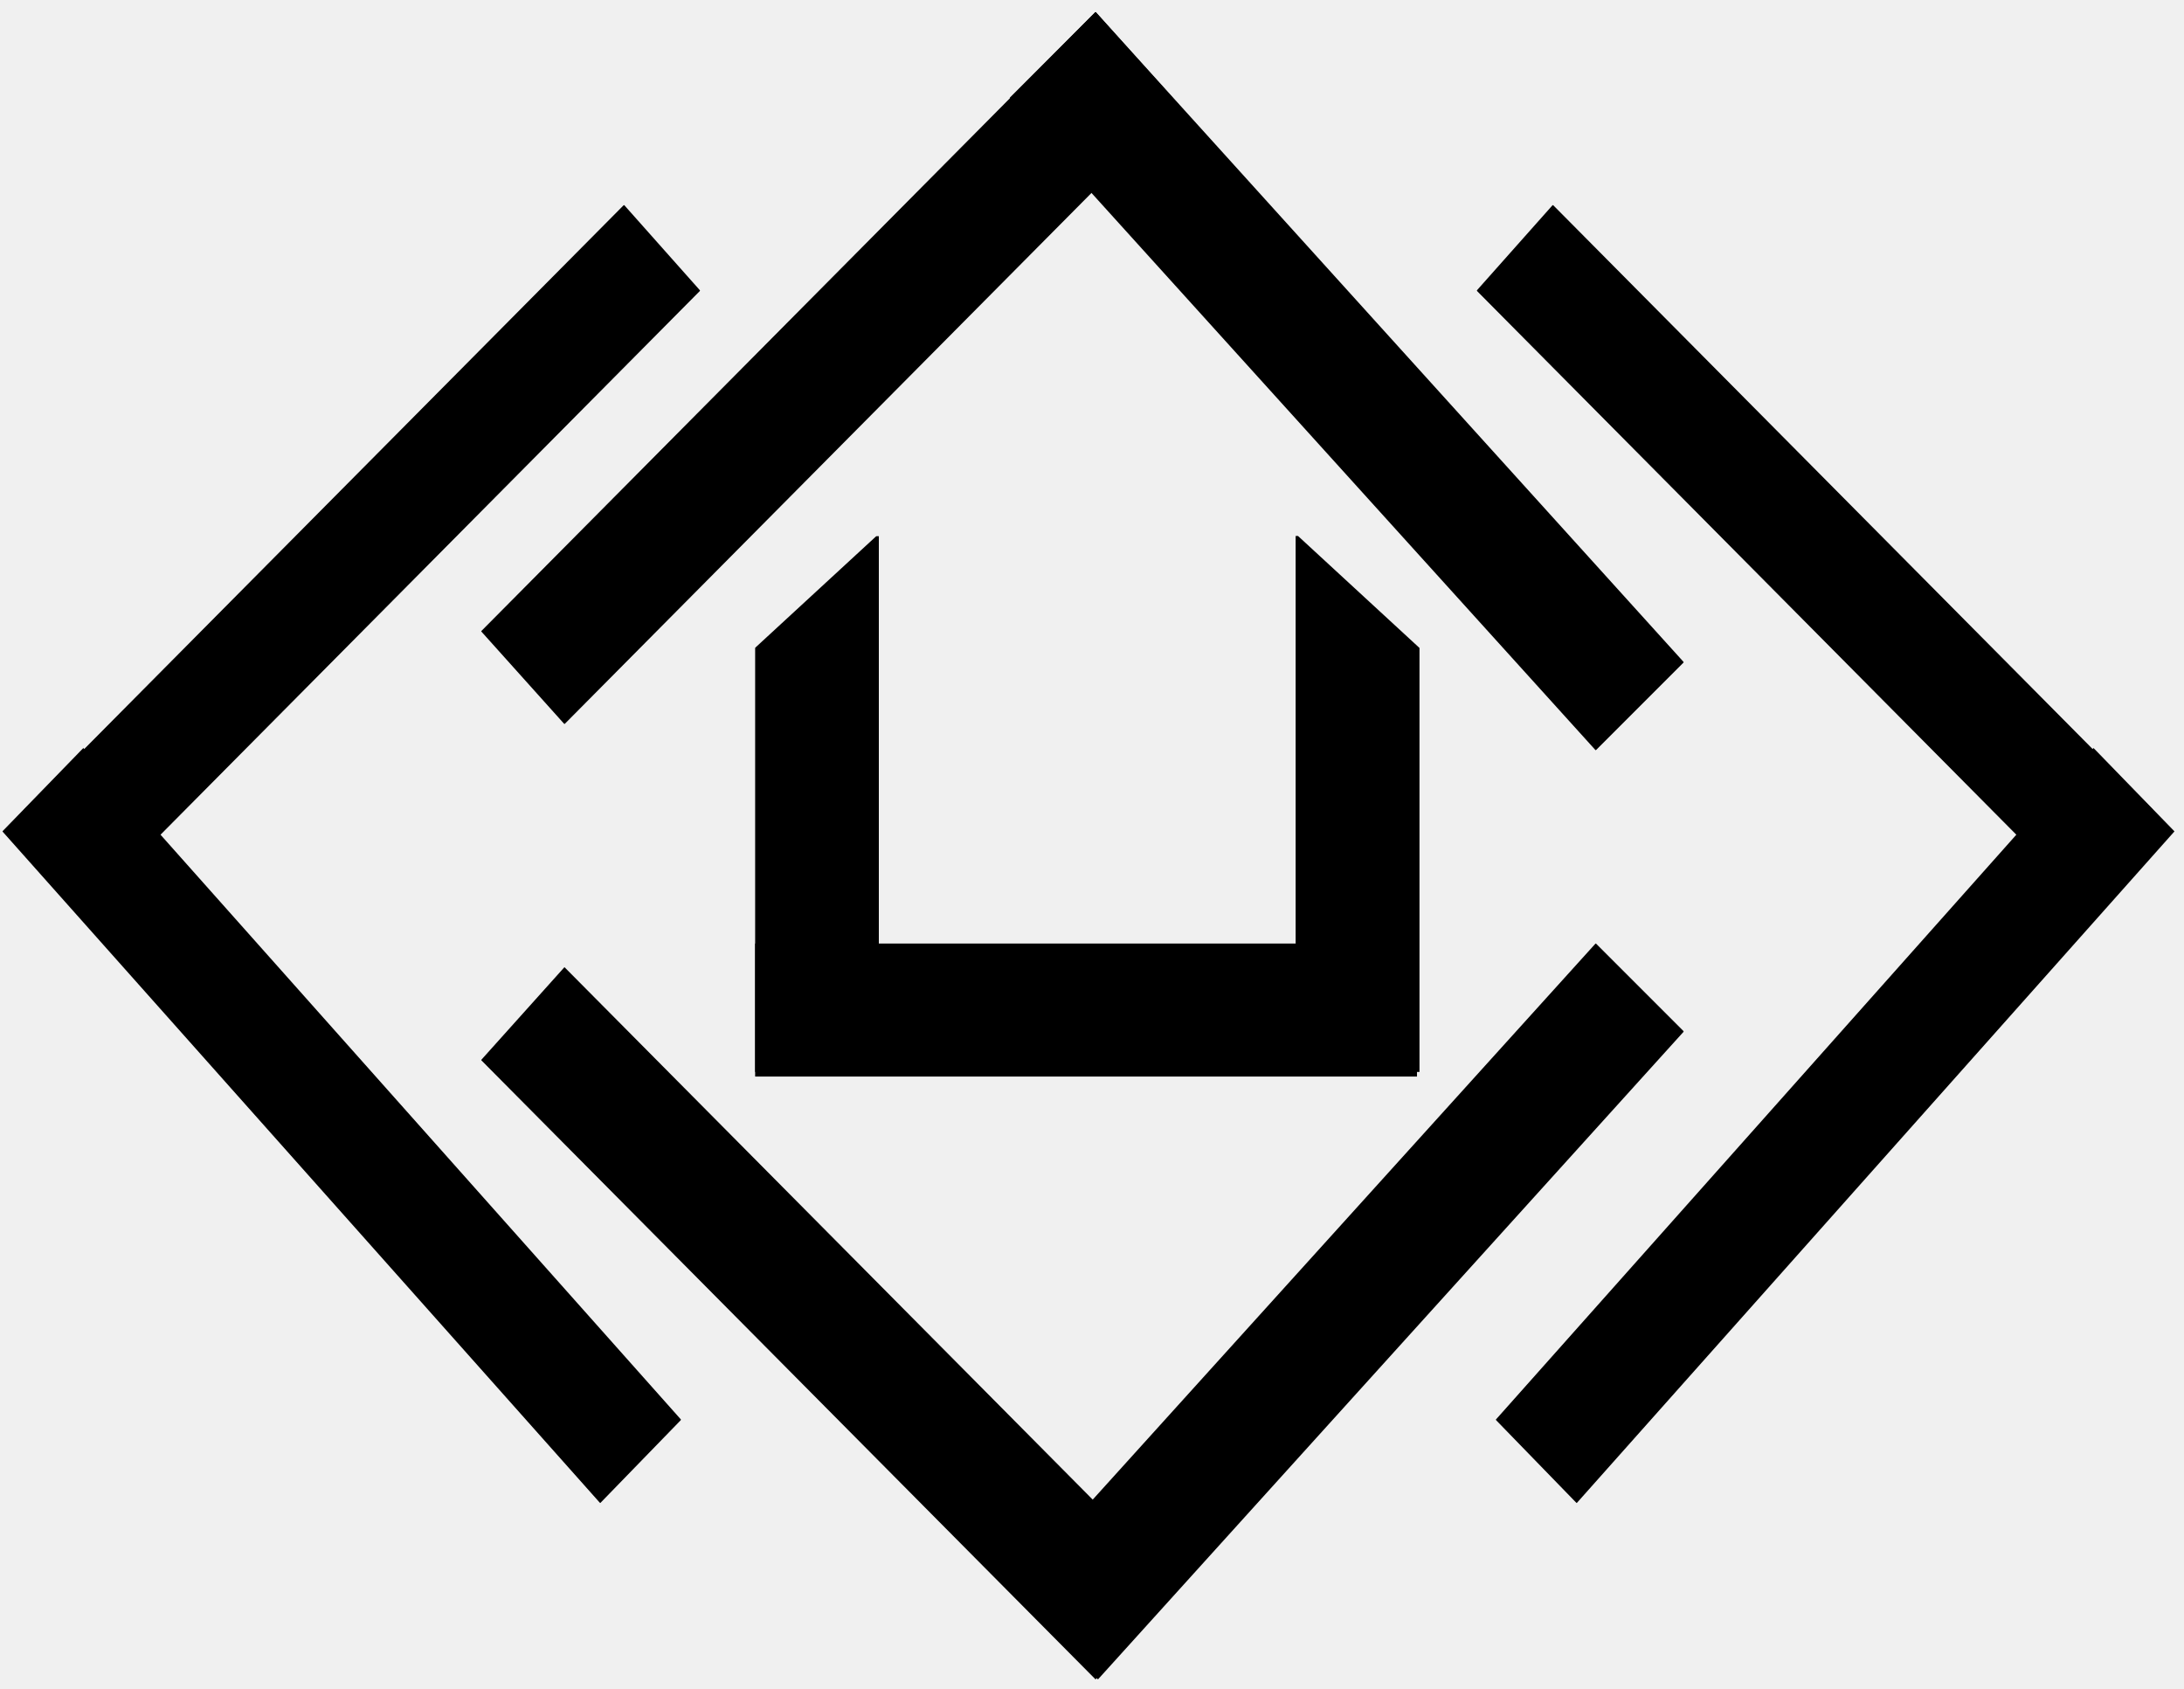
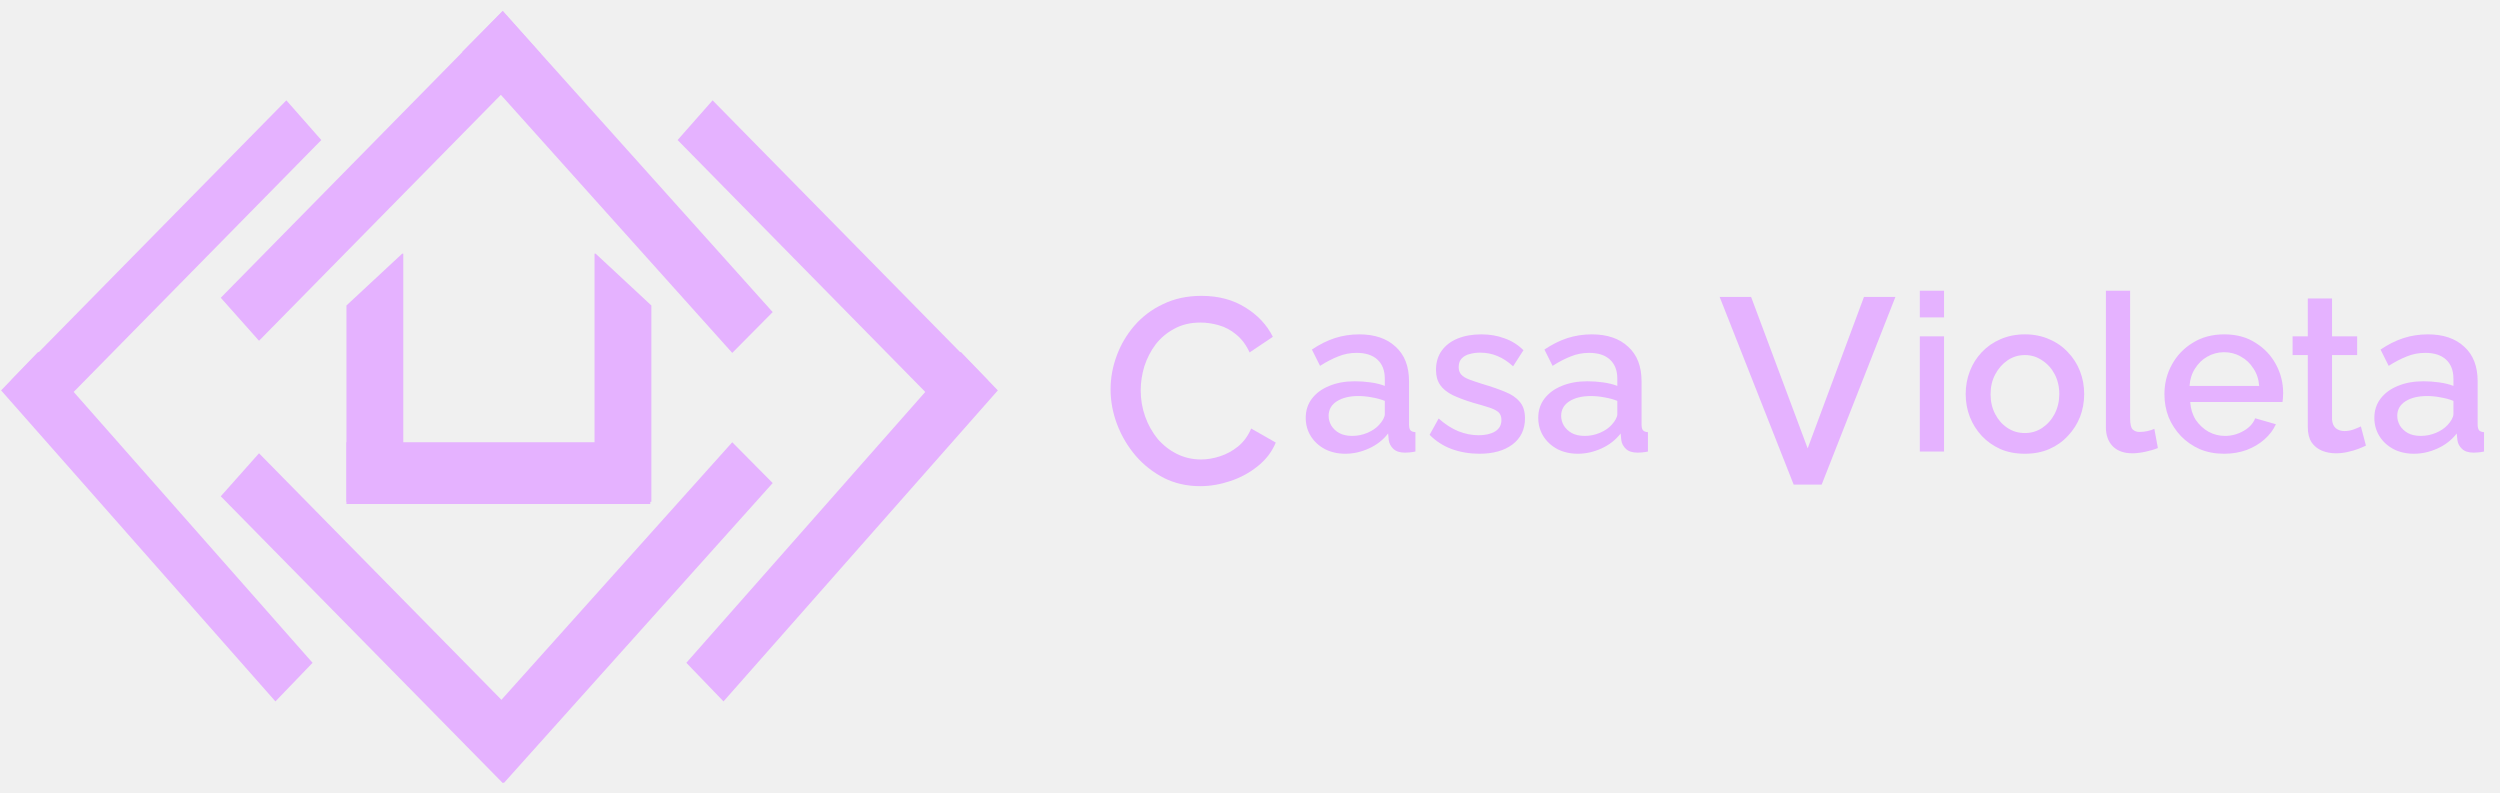
- <svg xmlns="http://www.w3.org/2000/svg" version="1.1" id="Capa_1" x="0px" y="0px" viewBox="0 0 91.7 70.9" style="enable-background:new 0 0 91.7 70.9;" xml:space="preserve">
-   <style type="text/css">
- 	.st0{fill:#FFFFFF;filter:url(#Adobe_OpacityMaskFilter);}
- 	.st1{mask:url(#mask0_99_4377_1_);}
- 	.st2{fill:#FFFFFF;filter:url(#Adobe_OpacityMaskFilter_1_);}
- 	.st3{mask:url(#mask1_99_4377_1_);}
- 	.st4{fill:#FFFFFF;filter:url(#Adobe_OpacityMaskFilter_2_);}
- 	.st5{mask:url(#mask2_99_4377_1_);}
- 	.st6{fill:#FFFFFF;filter:url(#Adobe_OpacityMaskFilter_3_);}
- 	.st7{mask:url(#mask3_99_4377_1_);}
- 	.st8{fill:#FFFFFF;filter:url(#Adobe_OpacityMaskFilter_4_);}
- 	.st9{mask:url(#mask4_99_4377_1_);}
- 	.st10{fill:#FFFFFF;filter:url(#Adobe_OpacityMaskFilter_5_);}
- 	.st11{mask:url(#mask5_99_4377_1_);}
- 	.st12{fill:#FFFFFF;filter:url(#Adobe_OpacityMaskFilter_6_);}
- 	.st13{mask:url(#mask6_99_4377_1_);}
- 	.st14{fill:#FFFFFF;filter:url(#Adobe_OpacityMaskFilter_7_);}
- 	.st15{mask:url(#mask7_99_4377_1_);}
- 	.st16{fill:#FFFFFF;filter:url(#Adobe_OpacityMaskFilter_8_);}
- 	.st17{mask:url(#mask8_99_4377_1_);}
- 	.st18{fill:#FFFFFF;filter:url(#Adobe_OpacityMaskFilter_9_);}
- 	.st19{mask:url(#mask9_99_4377_1_);}
- </style>
-   <defs>
-     <filter id="Adobe_OpacityMaskFilter" filterUnits="userSpaceOnUse" x="1" y="8.6" width="28.4" height="29">
-       <feColorMatrix type="matrix" values="1 0 0 0 0  0 1 0 0 0  0 0 1 0 0  0 0 0 1 0" />
-     </filter>
-   </defs>
-   <mask maskUnits="userSpaceOnUse" x="1" y="8.6" width="28.4" height="29" id="mask0_99_4377_1_">
-     <path class="st0" d="M-207.3-482.7L-592.8-93.9l514.7,578.6L307.4,95.9L-207.3-482.7z" />
-   </mask>
-   <g class="st1">
-     <path d="M26.2,8.6L1,34l3.2,3.6l25.2-25.4L26.2,8.6z" />
+ <svg xmlns="http://www.w3.org/2000/svg" width="227" height="72" viewBox="0 0 227 72" fill="none">
+   <path d="M100.84 35.36C100.84 34.32 101.024 33.304 101.392 32.312C101.76 31.304 102.296 30.392 103 29.576C103.72 28.744 104.592 28.088 105.616 27.608C106.64 27.112 107.8 26.864 109.096 26.864C110.632 26.864 111.96 27.216 113.08 27.92C114.2 28.608 115.032 29.496 115.576 30.584L113.464 32C113.144 31.312 112.736 30.768 112.24 30.368C111.76 29.968 111.232 29.688 110.656 29.528C110.096 29.368 109.544 29.288 109 29.288C108.104 29.288 107.32 29.472 106.648 29.84C105.976 30.192 105.408 30.664 104.944 31.256C104.496 31.848 104.152 32.512 103.912 33.248C103.688 33.984 103.576 34.72 103.576 35.456C103.576 36.272 103.712 37.064 103.984 37.832C104.256 38.584 104.632 39.256 105.112 39.848C105.608 40.424 106.192 40.88 106.864 41.216C107.536 41.552 108.272 41.72 109.072 41.72C109.616 41.72 110.184 41.624 110.776 41.432C111.368 41.24 111.912 40.944 112.408 40.544C112.92 40.128 113.32 39.584 113.608 38.912L115.84 40.184C115.488 41.032 114.936 41.752 114.184 42.344C113.448 42.936 112.616 43.384 111.688 43.688C110.776 43.992 109.872 44.144 108.976 44.144C107.776 44.144 106.68 43.896 105.688 43.4C104.696 42.888 103.84 42.216 103.12 41.384C102.4 40.536 101.84 39.592 101.44 38.552C101.04 37.496 100.84 36.432 100.84 35.36Z" fill="#E5B2FF" />
+   <path d="M159 26.96L164.136 40.712L169.248 26.96H172.104L165.408 44H162.864L156.144 26.96H159Z" fill="#E5B2FF" />
+   <path d="M118.56 37.94C118.56 37.273 118.747 36.693 119.12 36.2C119.507 35.693 120.033 35.307 120.7 35.04C121.367 34.76 122.14 34.62 123.02 34.62C123.487 34.62 123.96 34.653 124.44 34.72C124.933 34.787 125.367 34.893 125.74 35.04V34.38C125.74 33.647 125.52 33.073 125.08 32.66C124.64 32.247 124.007 32.04 123.18 32.04C122.593 32.04 122.04 32.147 121.52 32.36C121 32.56 120.447 32.847 119.86 33.22L119.12 31.74C119.813 31.273 120.507 30.927 121.2 30.7C121.907 30.473 122.647 30.36 123.42 30.36C124.82 30.36 125.92 30.733 126.72 31.48C127.533 32.213 127.94 33.26 127.94 34.62V38.52C127.94 38.773 127.98 38.953 128.06 39.06C128.153 39.167 128.307 39.227 128.52 39.24V41C128.32 41.04 128.14 41.067 127.98 41.08C127.82 41.093 127.687 41.1 127.58 41.1C127.113 41.1 126.76 40.987 126.52 40.76C126.28 40.533 126.14 40.267 126.1 39.96L126.04 39.36C125.587 39.947 125.007 40.4 124.3 40.72C123.593 41.04 122.88 41.2 122.16 41.2C121.467 41.2 120.847 41.06 120.3 40.78C119.753 40.487 119.327 40.093 119.02 39.6C118.713 39.107 118.56 38.553 118.56 37.94ZM125.22 38.58C125.38 38.407 125.507 38.233 125.6 38.06C125.693 37.887 125.74 37.733 125.74 37.6V36.4C125.367 36.253 124.973 36.147 124.56 36.08C124.147 36 123.74 35.96 123.34 35.96C122.54 35.96 121.887 36.12 121.38 36.44C120.887 36.76 120.64 37.2 120.64 37.76C120.64 38.067 120.72 38.36 120.88 38.64C121.053 38.92 121.293 39.147 121.6 39.32C121.92 39.493 122.313 39.58 122.78 39.58C123.26 39.58 123.72 39.487 124.16 39.3C124.6 39.113 124.953 38.873 125.22 38.58ZM134.329 41.2C133.449 41.2 132.616 41.06 131.829 40.78C131.042 40.487 130.369 40.053 129.809 39.48L130.629 38C131.229 38.533 131.829 38.92 132.429 39.16C133.042 39.4 133.649 39.52 134.249 39.52C134.862 39.52 135.362 39.407 135.749 39.18C136.136 38.94 136.329 38.593 136.329 38.14C136.329 37.807 136.229 37.56 136.029 37.4C135.829 37.24 135.536 37.1 135.149 36.98C134.776 36.86 134.322 36.727 133.789 36.58C133.042 36.353 132.416 36.12 131.909 35.88C131.402 35.627 131.022 35.32 130.769 34.96C130.516 34.6 130.389 34.14 130.389 33.58C130.389 32.9 130.562 32.32 130.909 31.84C131.256 31.36 131.736 30.993 132.349 30.74C132.976 30.487 133.696 30.36 134.509 30.36C135.269 30.36 135.969 30.48 136.609 30.72C137.262 30.947 137.836 31.307 138.329 31.8L137.389 33.26C136.922 32.833 136.442 32.52 135.949 32.32C135.469 32.12 134.949 32.02 134.389 32.02C134.069 32.02 133.762 32.06 133.469 32.14C133.176 32.207 132.929 32.34 132.729 32.54C132.542 32.727 132.449 32.993 132.449 33.34C132.449 33.62 132.529 33.847 132.689 34.02C132.849 34.193 133.089 34.34 133.409 34.46C133.729 34.58 134.122 34.713 134.589 34.86C135.402 35.1 136.096 35.34 136.669 35.58C137.242 35.807 137.682 36.107 137.989 36.48C138.309 36.84 138.469 37.34 138.469 37.98C138.469 38.993 138.089 39.787 137.329 40.36C136.582 40.92 135.582 41.2 134.329 41.2ZM139.673 37.94C139.673 37.273 139.86 36.693 140.233 36.2C140.62 35.693 141.147 35.307 141.813 35.04C142.48 34.76 143.253 34.62 144.133 34.62C144.6 34.62 145.073 34.653 145.553 34.72C146.047 34.787 146.48 34.893 146.853 35.04V34.38C146.853 33.647 146.633 33.073 146.193 32.66C145.753 32.247 145.12 32.04 144.293 32.04C143.707 32.04 143.153 32.147 142.633 32.36C142.113 32.56 141.56 32.847 140.973 33.22L140.233 31.74C140.927 31.273 141.62 30.927 142.313 30.7C143.02 30.473 143.76 30.36 144.533 30.36C145.933 30.36 147.033 30.733 147.833 31.48C148.647 32.213 149.053 33.26 149.053 34.62V38.52C149.053 38.773 149.093 38.953 149.173 39.06C149.267 39.167 149.42 39.227 149.633 39.24V41C149.433 41.04 149.253 41.067 149.093 41.08C148.933 41.093 148.8 41.1 148.693 41.1C148.227 41.1 147.873 40.987 147.633 40.76C147.393 40.533 147.253 40.267 147.213 39.96L147.153 39.36C146.7 39.947 146.12 40.4 145.413 40.72C144.707 41.04 143.993 41.2 143.273 41.2C142.58 41.2 141.96 41.06 141.413 40.78C140.867 40.487 140.44 40.093 140.133 39.6C139.827 39.107 139.673 38.553 139.673 37.94ZM146.333 38.58C146.493 38.407 146.62 38.233 146.713 38.06C146.807 37.887 146.853 37.733 146.853 37.6V36.4C146.48 36.253 146.087 36.147 145.673 36.08C145.26 36 144.853 35.96 144.453 35.96C143.653 35.96 143 36.12 142.493 36.44C142 36.76 141.753 37.2 141.753 37.76C141.753 38.067 141.833 38.36 141.993 38.64C142.167 38.92 142.407 39.147 142.713 39.32C143.033 39.493 143.427 39.58 143.893 39.58C144.373 39.58 144.833 39.487 145.273 39.3C145.713 39.113 146.067 38.873 146.333 38.58Z" fill="#E5B2FF" />
+   <path d="M174.32 41V30.54H176.52V41H174.32ZM174.32 28.82V26.4H176.52V28.82H174.32ZM183.864 41.2C183.037 41.2 182.297 41.06 181.644 40.78C180.99 40.487 180.424 40.087 179.944 39.58C179.477 39.073 179.117 38.5 178.864 37.86C178.61 37.207 178.484 36.513 178.484 35.78C178.484 35.047 178.61 34.353 178.864 33.7C179.117 33.047 179.477 32.473 179.944 31.98C180.424 31.473 180.99 31.08 181.644 30.8C182.31 30.507 183.05 30.36 183.864 30.36C184.677 30.36 185.41 30.507 186.064 30.8C186.73 31.08 187.297 31.473 187.764 31.98C188.244 32.473 188.61 33.047 188.864 33.7C189.117 34.353 189.244 35.047 189.244 35.78C189.244 36.513 189.117 37.207 188.864 37.86C188.61 38.5 188.244 39.073 187.764 39.58C187.297 40.087 186.73 40.487 186.064 40.78C185.41 41.06 184.677 41.2 183.864 41.2ZM180.744 35.8C180.744 36.467 180.884 37.067 181.164 37.6C181.444 38.133 181.817 38.553 182.284 38.86C182.75 39.167 183.277 39.32 183.864 39.32C184.437 39.32 184.957 39.167 185.424 38.86C185.904 38.54 186.284 38.113 186.564 37.58C186.844 37.033 186.984 36.433 186.984 35.78C186.984 35.113 186.844 34.513 186.564 33.98C186.284 33.447 185.904 33.027 185.424 32.72C184.957 32.4 184.437 32.24 183.864 32.24C183.277 32.24 182.75 32.4 182.284 32.72C181.817 33.04 181.444 33.467 181.164 34C180.884 34.52 180.744 35.12 180.744 35.8ZM191.215 26.4H193.415V37.98C193.415 38.513 193.495 38.853 193.655 39C193.815 39.147 194.015 39.22 194.255 39.22C194.522 39.22 194.768 39.193 194.995 39.14C195.235 39.087 195.442 39.02 195.615 38.94L195.935 40.68C195.615 40.813 195.235 40.927 194.795 41.02C194.355 41.113 193.962 41.16 193.615 41.16C192.868 41.16 192.282 40.953 191.855 40.54C191.428 40.113 191.215 39.527 191.215 38.78V26.4ZM201.951 41.2C201.137 41.2 200.397 41.06 199.731 40.78C199.077 40.487 198.511 40.093 198.031 39.6C197.551 39.093 197.177 38.52 196.911 37.88C196.657 37.227 196.531 36.533 196.531 35.8C196.531 34.813 196.757 33.913 197.211 33.1C197.664 32.273 198.297 31.613 199.111 31.12C199.924 30.613 200.877 30.36 201.971 30.36C203.064 30.36 204.004 30.613 204.791 31.12C205.591 31.613 206.211 32.267 206.651 33.08C207.091 33.893 207.311 34.767 207.311 35.7C207.311 35.86 207.304 36.013 207.291 36.16C207.277 36.293 207.264 36.407 207.251 36.5H198.871C198.911 37.113 199.077 37.653 199.371 38.12C199.677 38.573 200.064 38.933 200.531 39.2C200.997 39.453 201.497 39.58 202.031 39.58C202.617 39.58 203.171 39.433 203.691 39.14C204.224 38.847 204.584 38.46 204.771 37.98L206.651 38.52C206.424 39.027 206.077 39.487 205.611 39.9C205.157 40.3 204.617 40.62 203.991 40.86C203.364 41.087 202.684 41.2 201.951 41.2ZM198.811 35.04H205.131C205.091 34.44 204.917 33.913 204.611 33.46C204.317 32.993 203.937 32.633 203.471 32.38C203.017 32.113 202.511 31.98 201.951 31.98C201.404 31.98 200.897 32.113 200.431 32.38C199.977 32.633 199.604 32.993 199.311 33.46C199.017 33.913 198.851 34.44 198.811 35.04ZM214.828 40.46C214.641 40.553 214.408 40.653 214.128 40.76C213.848 40.867 213.528 40.96 213.168 41.04C212.821 41.12 212.461 41.16 212.088 41.16C211.634 41.16 211.214 41.08 210.828 40.92C210.441 40.76 210.128 40.507 209.888 40.16C209.661 39.8 209.548 39.34 209.548 38.78V32.24H208.168V30.54H209.548V27.1H211.748V30.54H214.028V32.24H211.748V38.08C211.774 38.44 211.888 38.707 212.088 38.88C212.301 39.053 212.561 39.14 212.868 39.14C213.174 39.14 213.468 39.087 213.748 38.98C214.028 38.873 214.234 38.787 214.368 38.72L214.828 40.46ZM215.591 37.94C215.591 37.273 215.778 36.693 216.151 36.2C216.538 35.693 217.065 35.307 217.731 35.04C218.398 34.76 219.171 34.62 220.051 34.62C220.518 34.62 220.991 34.653 221.471 34.72C221.965 34.787 222.398 34.893 222.771 35.04V34.38C222.771 33.647 222.551 33.073 222.111 32.66C221.671 32.247 221.038 32.04 220.211 32.04C219.625 32.04 219.071 32.147 218.551 32.36C218.031 32.56 217.478 32.847 216.891 33.22L216.151 31.74C216.845 31.273 217.538 30.927 218.231 30.7C218.938 30.473 219.678 30.36 220.451 30.36C221.851 30.36 222.951 30.733 223.751 31.48C224.565 32.213 224.971 33.26 224.971 34.62V38.52C224.971 38.773 225.011 38.953 225.091 39.06C225.185 39.167 225.338 39.227 225.551 39.24V41C225.351 41.04 225.171 41.067 225.011 41.08C224.851 41.093 224.718 41.1 224.611 41.1C224.145 41.1 223.791 40.987 223.551 40.76C223.311 40.533 223.171 40.267 223.131 39.96L223.071 39.36C222.618 39.947 222.038 40.4 221.331 40.72C220.625 41.04 219.911 41.2 219.191 41.2C218.498 41.2 217.878 41.06 217.331 40.78C216.785 40.487 216.358 40.093 216.051 39.6C215.745 39.107 215.591 38.553 215.591 37.94ZM222.251 38.58C222.411 38.407 222.538 38.233 222.631 38.06C222.725 37.887 222.771 37.733 222.771 37.6V36.4C222.398 36.253 222.005 36.147 221.591 36.08C221.178 36 220.771 35.96 220.371 35.96C219.571 35.96 218.918 36.12 218.411 36.44C217.918 36.76 217.671 37.2 217.671 37.76C217.671 38.067 217.751 38.36 217.911 38.64C218.085 38.92 218.325 39.147 218.631 39.32C218.951 39.493 219.345 39.58 219.811 39.58C220.291 39.58 220.751 39.487 221.191 39.3C221.631 39.113 221.985 38.873 222.251 38.58Z" fill="#E5B2FF" />
+   <g clip-path="url(#clip0_853_179)">
+     <path d="M26 9.111L0.992 34.547L4.168 38.152L29.175 12.716L26 9.111Z" fill="#E5B2FF" />
+     <path d="M3.474 31.943L0.1 35.448L25.008 63.688L28.382 60.183L3.474 31.943Z" fill="#E5B2FF" />
+     <path d="M64.703 9.111L61.527 12.716L86.535 38.152L89.711 34.547L64.703 9.111Z" fill="#E5B2FF" />
+     <path d="M87.229 31.943L62.32 60.183L65.694 63.688L90.603 35.448L87.229 31.943Z" fill="#E5B2FF" />
+     <path d="M45.649 1L20.046 27.037L23.519 30.942L49.122 4.905L45.649 1Z" fill="#E5B2FF" />
+     <path d="M45.648 1L41.977 4.705L66.488 32.044L70.16 28.338L45.648 1Z" fill="#E5B2FF" />
+     <path d="M23.519 41.158L20.046 45.064L45.649 71.1L49.122 67.195L23.519 41.158Z" fill="#E5B2FF" />
+     <path d="M66.488 40.156L42.076 67.395L45.748 71.1L70.16 43.861L66.488 40.156Z" fill="#E5B2FF" />
+     <path d="M59.046 40.156H31.458V45.764H59.046V40.156Z" fill="#E5B2FF" />
+     <path d="M31.458 27.738V45.563H36.618V23.031H36.519L31.458 27.738Z" fill="#E5B2FF" />
+     <path d="M59.145 27.738V45.563H53.984V23.031H54.084L59.145 27.738Z" fill="#E5B2FF" />
  </g>
  <defs>
-     <filter id="Adobe_OpacityMaskFilter_1_" filterUnits="userSpaceOnUse" x="0.1" y="31.4" width="28.5" height="31.7">
-       <feColorMatrix type="matrix" values="1 0 0 0 0  0 1 0 0 0  0 0 1 0 0  0 0 0 1 0" />
-     </filter>
+     <clipPath id="clip0_853_179">
+       <rect width="91" height="71" fill="white" transform="translate(0 0.5)" />
+     </clipPath>
  </defs>
-   <mask maskUnits="userSpaceOnUse" x="0.1" y="31.4" width="28.5" height="31.7" id="mask1_99_4377_1_">
-     <path class="st2" d="M-223.1-476.7L-608.6-87.9l514.7,578.6l385.5-388.8L-223.1-476.7z" />
-   </mask>
-   <g class="st3">
-     <path d="M3.5,31.4l-3.4,3.5l25.1,28.2l3.4-3.5L3.5,31.4z" />
-   </g>
-   <defs>
-     <filter id="Adobe_OpacityMaskFilter_2_" filterUnits="userSpaceOnUse" x="62" y="8.6" width="28.4" height="29">
-       <feColorMatrix type="matrix" values="1 0 0 0 0  0 1 0 0 0  0 0 1 0 0  0 0 0 1 0" />
-     </filter>
-   </defs>
-   <mask maskUnits="userSpaceOnUse" x="62" y="8.6" width="28.4" height="29" id="mask2_99_4377_1_">
-     <path class="st4" d="M-215.1-421.9L-578.8-13.1l544.9,549.6l363.7-408.8L-215.1-421.9z" />
-   </mask>
-   <g class="st5">
-     <path d="M65.2,8.6L62,12.2l25.2,25.4l3.2-3.6L65.2,8.6z" />
-   </g>
-   <defs>
-     <filter id="Adobe_OpacityMaskFilter_3_" filterUnits="userSpaceOnUse" x="62.8" y="31.4" width="28.5" height="31.7">
-       <feColorMatrix type="matrix" values="1 0 0 0 0  0 1 0 0 0  0 0 1 0 0  0 0 0 1 0" />
-     </filter>
-   </defs>
-   <mask maskUnits="userSpaceOnUse" x="62.8" y="31.4" width="28.5" height="31.7" id="mask3_99_4377_1_">
-     <path class="st6" d="M-231.3-413.8L-595-4.9l544.9,549.6l363.7-408.8L-231.3-413.8z" />
-   </mask>
-   <g class="st7">
-     <path d="M87.9,31.4L62.8,59.6l3.4,3.5l25.1-28.2L87.9,31.4z" />
-   </g>
-   <defs>
-     <filter id="Adobe_OpacityMaskFilter_4_" filterUnits="userSpaceOnUse" x="20.2" y="0.5" width="29.3" height="29.9">
-       <feColorMatrix type="matrix" values="1 0 0 0 0  0 1 0 0 0  0 0 1 0 0  0 0 0 1 0" />
-     </filter>
-   </defs>
-   <mask maskUnits="userSpaceOnUse" x="20.2" y="0.5" width="29.3" height="29.9" id="mask4_99_4377_1_">
-     <path class="st8" d="M-197-470.4L-582.5-81.6L-67.8,497l385.5-388.8L-197-470.4z" />
-   </mask>
-   <g class="st9">
-     <path d="M46,0.5l-25.8,26l3.5,3.9l25.8-26L46,0.5z" />
-   </g>
-   <defs>
-     <filter id="Adobe_OpacityMaskFilter_5_" filterUnits="userSpaceOnUse" x="42.4" y="0.5" width="28.3" height="31">
-       <feColorMatrix type="matrix" values="1 0 0 0 0  0 1 0 0 0  0 0 1 0 0  0 0 0 1 0" />
-     </filter>
-   </defs>
-   <mask maskUnits="userSpaceOnUse" x="42.4" y="0.5" width="28.3" height="31" id="mask5_99_4377_1_">
-     <path class="st10" d="M-195.1-452.3L-577.5-60.5L-58.2,514l382.4-391.9L-195.1-452.3z" />
-   </mask>
-   <g class="st11">
-     <path d="M46,0.5l-3.7,3.7L67,31.5l3.7-3.7L46,0.5z" />
-   </g>
-   <defs>
-     <filter id="Adobe_OpacityMaskFilter_6_" filterUnits="userSpaceOnUse" x="20.2" y="40.6" width="29.3" height="29.9">
-       <feColorMatrix type="matrix" values="1 0 0 0 0  0 1 0 0 0  0 0 1 0 0  0 0 0 1 0" />
-     </filter>
-   </defs>
-   <mask maskUnits="userSpaceOnUse" x="20.2" y="40.6" width="29.3" height="29.9" id="mask6_99_4377_1_">
-     <path class="st12" d="M-250.2-443.8L-613.9-34.9L-69,514.7l363.7-408.9L-250.2-443.8z" />
-   </mask>
-   <g class="st13">
-     <path d="M23.7,40.6l-3.5,3.9l25.8,26l3.5-3.9L23.7,40.6z" />
-   </g>
-   <defs>
-     <filter id="Adobe_OpacityMaskFilter_7_" filterUnits="userSpaceOnUse" x="42.4" y="39.6" width="28.3" height="31">
-       <feColorMatrix type="matrix" values="1 0 0 0 0  0 1 0 0 0  0 0 1 0 0  0 0 0 1 0" />
-     </filter>
-   </defs>
-   <mask maskUnits="userSpaceOnUse" x="42.4" y="39.6" width="28.3" height="31" id="mask7_99_4377_1_">
-     <path class="st14" d="M-239.2-429.7l-367,406l540.6,554l367-406L-239.2-429.7z" />
-   </mask>
-   <g class="st15">
-     <path d="M67,39.6L42.4,66.8l3.7,3.7l24.6-27.2L67,39.6z" />
-   </g>
-   <defs>
-     <filter id="Adobe_OpacityMaskFilter_8_" filterUnits="userSpaceOnUse" x="31.7" y="39.6" width="27.8" height="5.6">
-       <feColorMatrix type="matrix" values="1 0 0 0 0  0 1 0 0 0  0 0 1 0 0  0 0 0 1 0" />
-     </filter>
-   </defs>
-   <mask maskUnits="userSpaceOnUse" x="31.7" y="39.6" width="27.8" height="5.6" id="mask8_99_4377_1_">
-     <path class="st16" d="M179.9-507.5h-530v798h530V-507.5z" />
-   </mask>
-   <g class="st17">
-     <path d="M59.5,39.6H31.7v5.6h27.8V39.6z" />
-   </g>
-   <defs>
-     <filter id="Adobe_OpacityMaskFilter_9_" filterUnits="userSpaceOnUse" x="31.7" y="22.5" width="5.2" height="22.6">
-       <feColorMatrix type="matrix" values="1 0 0 0 0  0 1 0 0 0  0 0 1 0 0  0 0 0 1 0" />
-     </filter>
-   </defs>
-   <mask maskUnits="userSpaceOnUse" x="31.7" y="22.5" width="5.2" height="22.6" id="mask9_99_4377_1_">
-     <path class="st18" d="M179.9-507.5h-530v798h530V-507.5z" />
-   </mask>
-   <g class="st19">
-     <path d="M31.7,27.2v17.8h5.2V22.5h-0.1L31.7,27.2z" />
-   </g>
-   <path d="M59.6,27.2v17.8h-5.2V22.5h0.1L59.6,27.2z" />
</svg>
